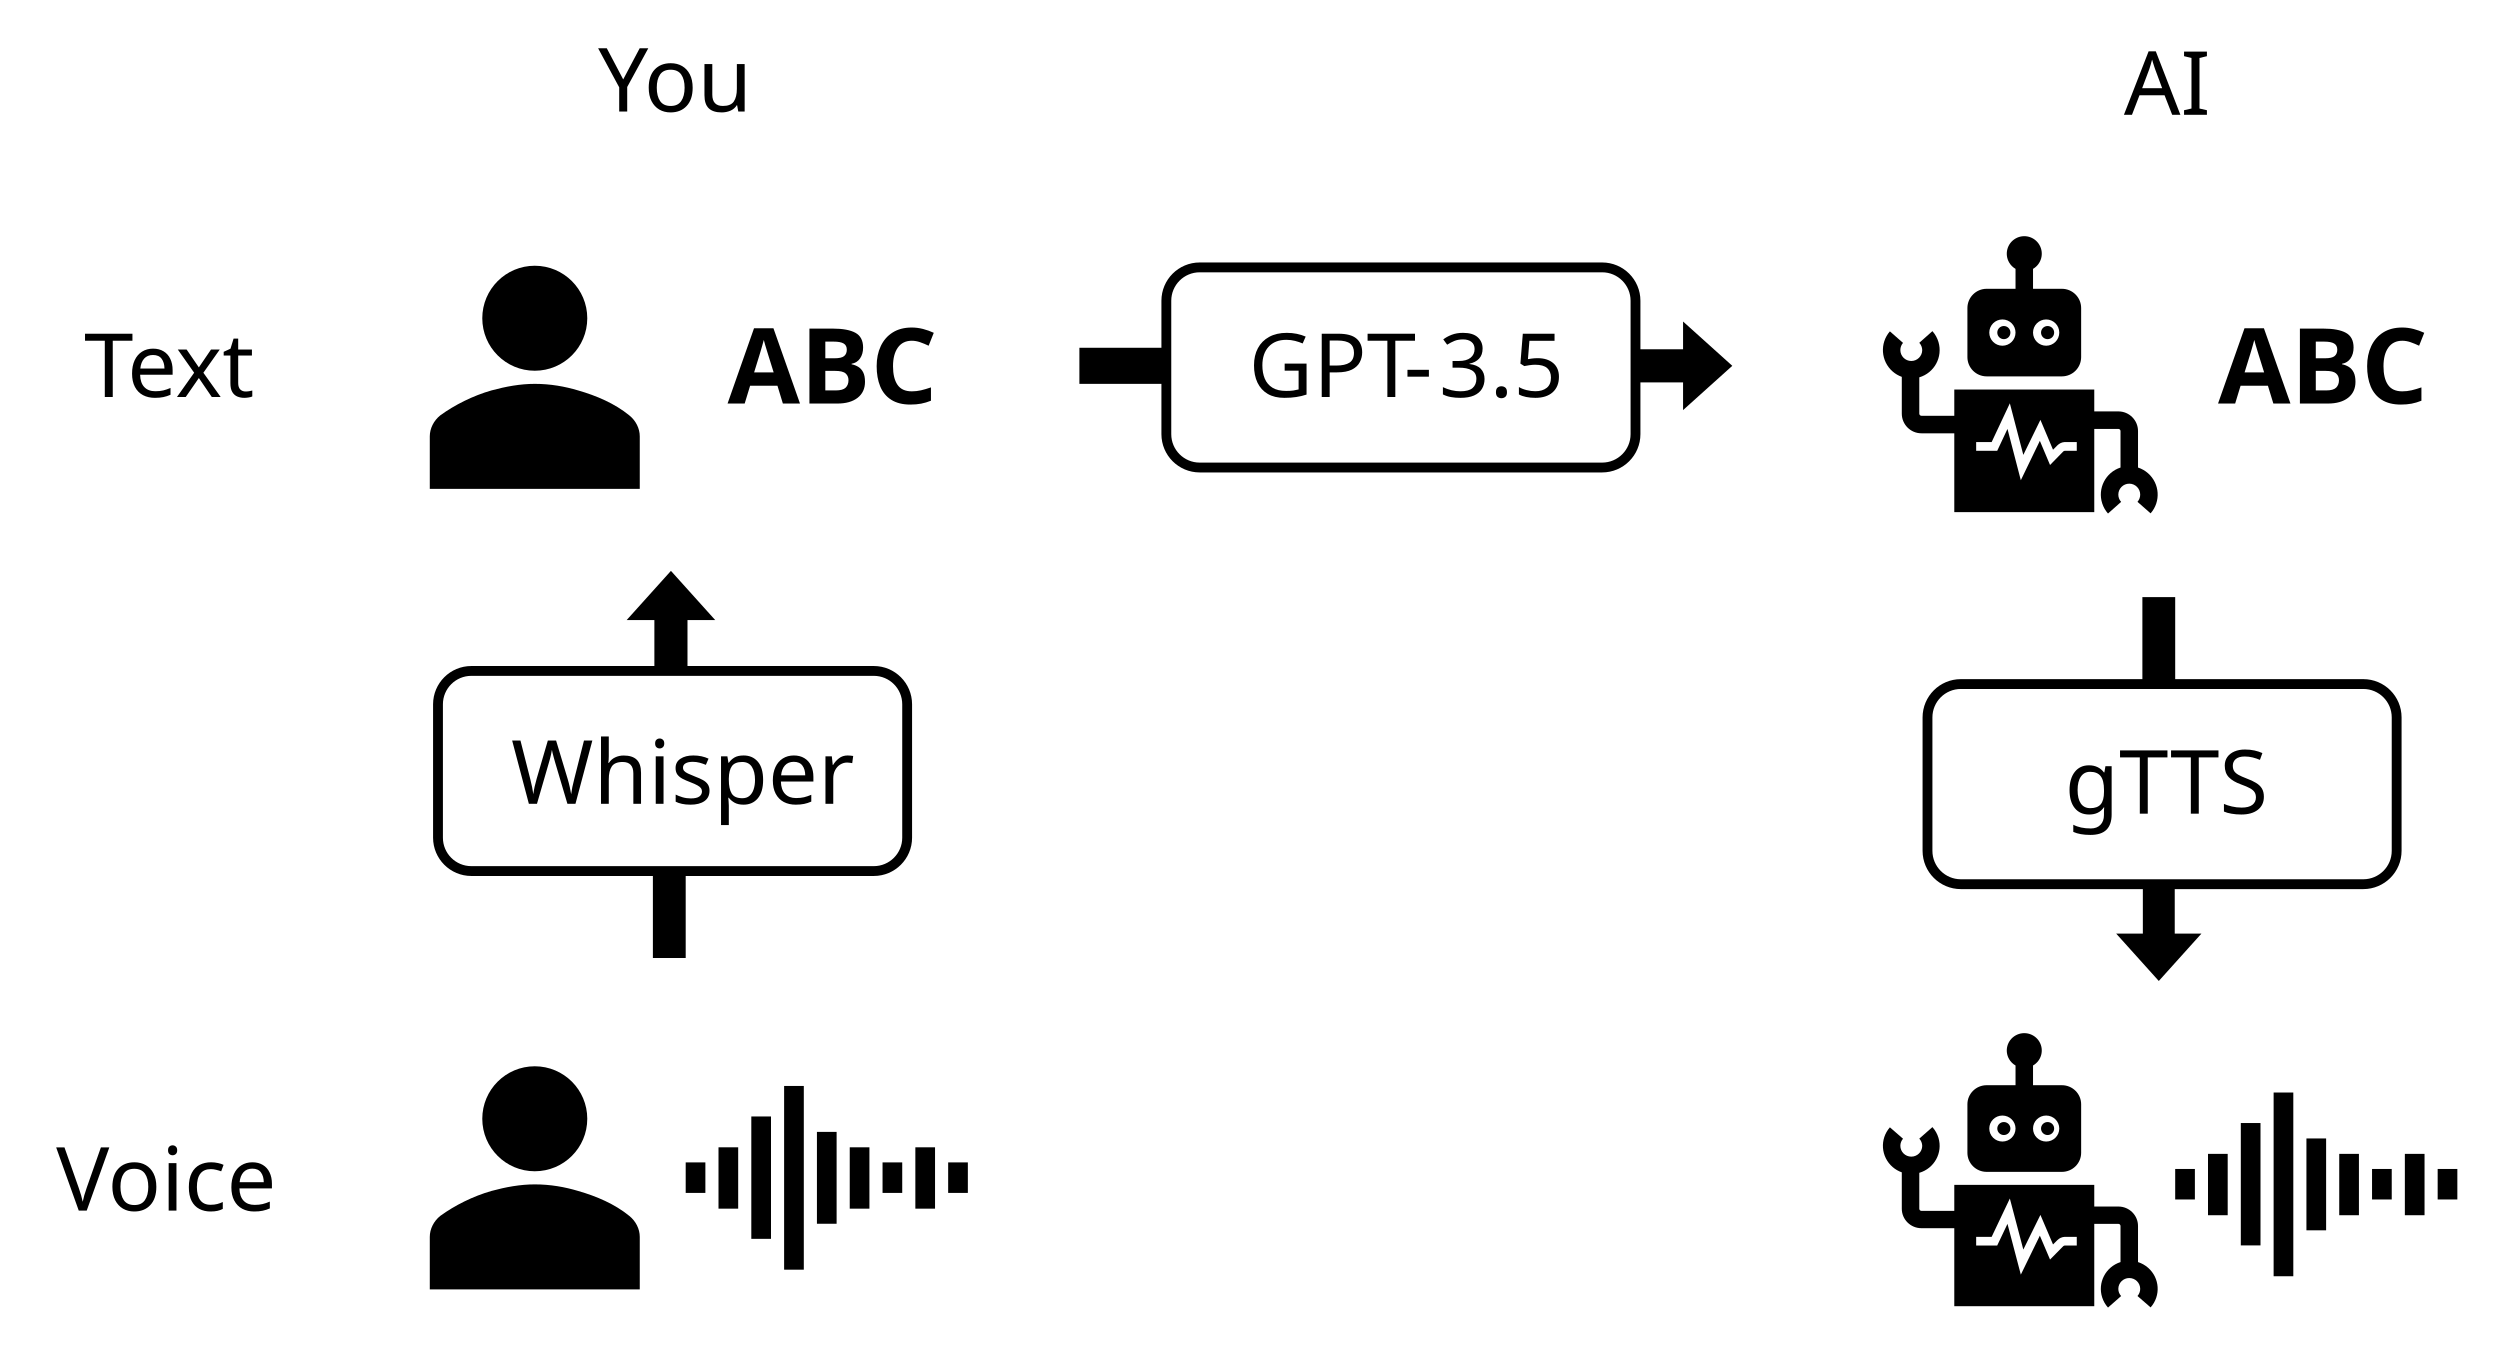
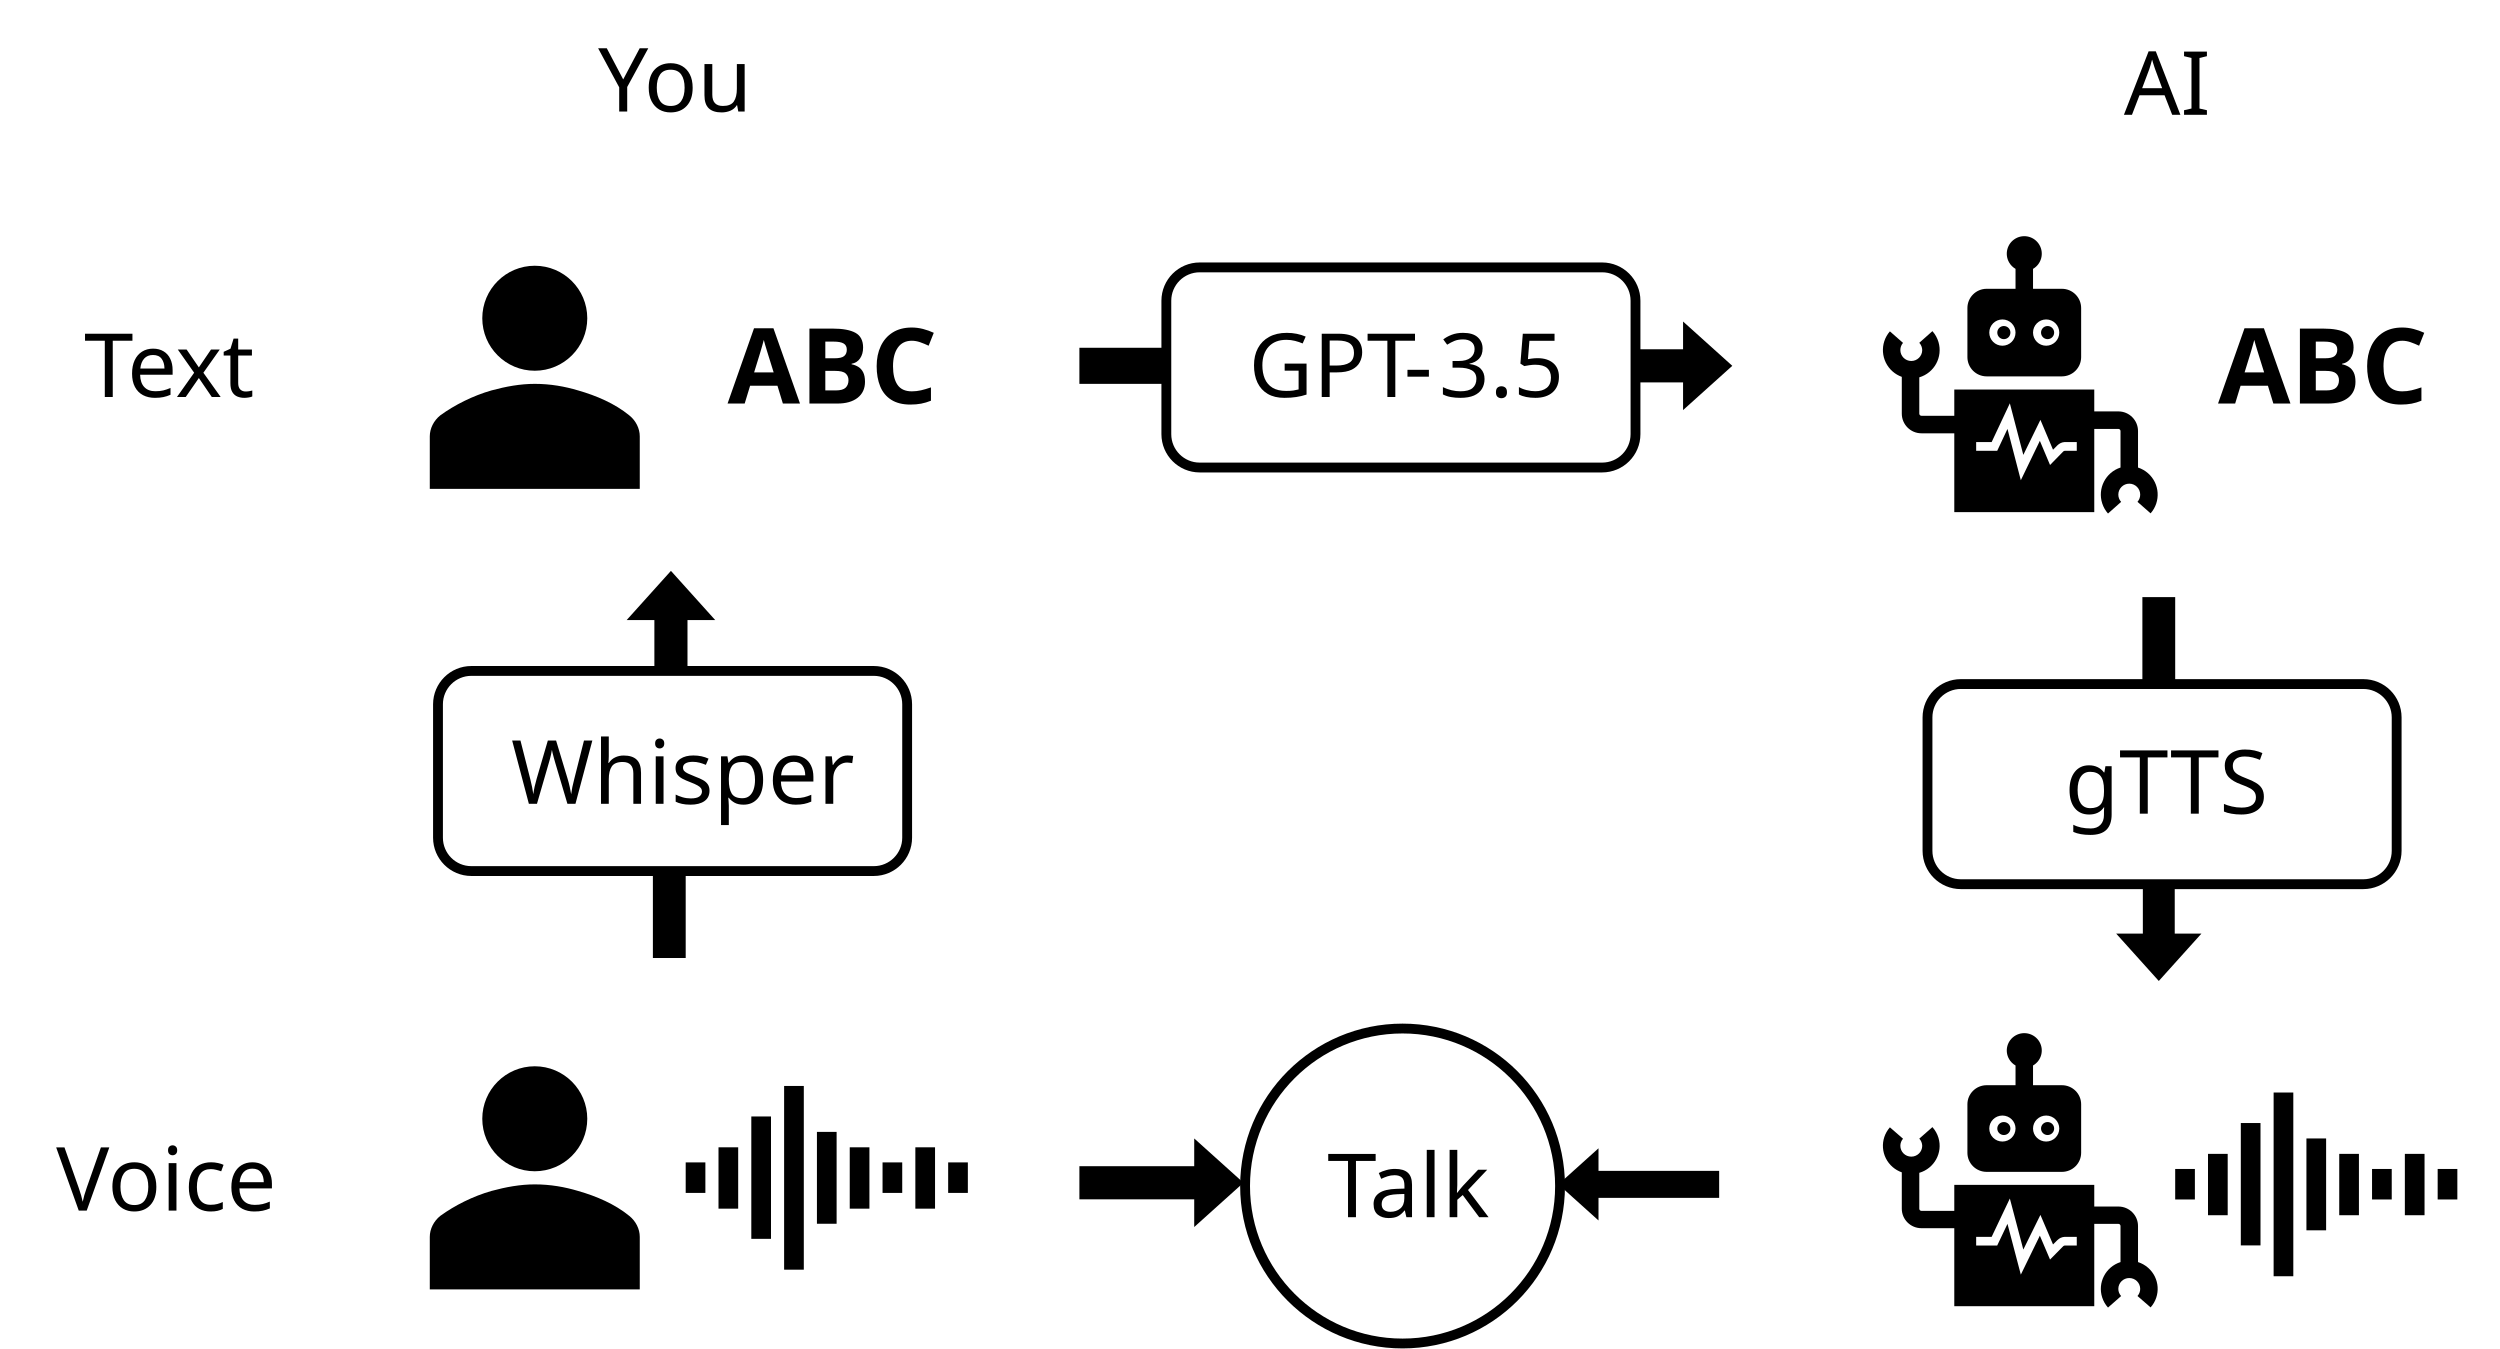
- <svg xmlns="http://www.w3.org/2000/svg" width="762" height="410" overflow="hidden">
+ <svg xmlns="http://www.w3.org/2000/svg" width="762" height="411" overflow="hidden">
  <defs>
    <clipPath id="clip0">
-       <rect x="259" y="153" width="762" height="410" />
+       <rect x="259" y="153" width="762" height="411" />
    </clipPath>
    <clipPath id="clip1">
      <rect x="374" y="464" width="96" height="96" />
    </clipPath>
    <clipPath id="clip2">
      <rect x="374" y="464" width="96" height="96" />
    </clipPath>
    <clipPath id="clip3">
      <rect x="374" y="464" width="96" height="96" />
    </clipPath>
    <clipPath id="clip4">
      <rect x="463" y="464" width="96" height="96" />
    </clipPath>
    <clipPath id="clip5">
      <rect x="463" y="464" width="96" height="96" />
    </clipPath>
    <clipPath id="clip6">
      <rect x="463" y="464" width="96" height="96" />
    </clipPath>
    <clipPath id="clip7">
      <rect x="812" y="460" width="128" height="94" />
    </clipPath>
    <clipPath id="clip8">
      <rect x="812" y="460" width="128" height="94" />
    </clipPath>
    <clipPath id="clip9">
      <rect x="812" y="460" width="128" height="127" />
    </clipPath>
    <clipPath id="clip10">
      <rect x="917" y="466" width="96" height="96" />
    </clipPath>
    <clipPath id="clip11">
      <rect x="917" y="466" width="96" height="96" />
    </clipPath>
    <clipPath id="clip12">
      <rect x="917" y="466" width="96" height="96" />
    </clipPath>
    <clipPath id="clip13">
      <rect x="374" y="220" width="96" height="96" />
    </clipPath>
    <clipPath id="clip14">
      <rect x="374" y="220" width="96" height="96" />
    </clipPath>
    <clipPath id="clip15">
      <rect x="374" y="220" width="96" height="96" />
    </clipPath>
    <clipPath id="clip16">
      <rect x="812" y="217" width="128" height="95" />
    </clipPath>
    <clipPath id="clip17">
      <rect x="812" y="217" width="128" height="95" />
    </clipPath>
    <clipPath id="clip18">
      <rect x="812" y="217" width="128" height="129" />
    </clipPath>
  </defs>
  <g clip-path="url(#clip0)" transform="translate(-259 -153)">
    <text font-family="Segoe UI,Segoe UI_MSFontService,sans-serif" font-weight="400" font-size="27" transform="translate(284.648 274)">Text</text>
    <text font-family="Segoe UI,Segoe UI_MSFontService,sans-serif" font-weight="400" font-size="27" transform="translate(276.116 522)">Voice</text>
    <text font-family="Segoe UI,Segoe UI_MSFontService,sans-serif" font-weight="400" font-size="27" transform="translate(906.367 188)">AI</text>
    <text font-family="Segoe UI,Segoe UI_MSFontService,sans-serif" font-weight="400" font-size="27" transform="translate(441.313 187)">You</text>
    <g clip-path="url(#clip1)">
      <g clip-path="url(#clip2)">
        <g clip-path="url(#clip3)">
          <path d="M438 494C438 502.837 430.837 510 422 510 413.163 510 406 502.837 406 494 406 485.163 413.163 478 422 478 430.837 478 438 485.163 438 494Z" />
          <path d="M454 546 454 530C454 527.6 452.8 525.2 450.8 523.6 446.4 520 440.8 517.6 435.2 516 431.2 514.8 426.8 514 422 514 417.6 514 413.2 514.8 408.8 516 403.2 517.6 397.6 520.4 393.2 523.6 391.2 525.2 390 527.6 390 530L390 546 454 546Z" />
        </g>
      </g>
    </g>
    <g clip-path="url(#clip4)">
      <g clip-path="url(#clip5)">
        <g clip-path="url(#clip6)">
          <path d="M548 507.3 554 507.3 554 516.6 548 516.6Z" />
          <path d="M528 507.3 534 507.3 534 516.6 528 516.6Z" />
          <path d="M468 507.3 474 507.3 474 516.6 468 516.6Z" />
          <path d="M538 502.7 544 502.7 544 521.4 538 521.4Z" />
          <path d="M518 502.7 524 502.7 524 521.4 518 521.4Z" />
          <path d="M478 502.7 484 502.7 484 521.4 478 521.4Z" />
          <path d="M508 498 514 498 514 526 508 526Z" />
          <path d="M488 493.3 494 493.3 494 530.6 488 530.6Z" />
          <path d="M498 484 504 484 504 540 498 540Z" />
        </g>
      </g>
    </g>
    <g clip-path="url(#clip7)">
      <g clip-path="url(#clip8)">
        <g clip-path="url(#clip9)">
          <path d="M85.077 95.088 41.495 95.088C36.025 95.088 31.59 99.522 31.59 104.993 31.59 110.463 36.025 114.898 41.495 114.898L85.077 114.898C90.547 114.898 94.982 110.463 94.982 104.993 94.982 99.522 90.547 95.088 85.077 95.088ZM44.137 108.955C41.948 108.955 40.175 107.181 40.175 104.993 40.175 102.805 41.948 101.031 44.137 101.031 46.325 101.031 48.099 102.805 48.099 104.993 48.099 107.181 46.325 108.955 44.137 108.955ZM63.286 108.955C61.098 108.955 59.324 107.181 59.324 104.993 59.324 102.805 61.098 101.031 63.286 101.031 65.474 101.031 67.248 102.805 67.248 104.993 67.248 107.181 65.474 108.955 63.286 108.955ZM82.436 108.955C80.248 108.955 78.474 107.181 78.474 104.993 78.474 102.805 80.248 101.031 82.436 101.031 84.624 101.031 86.398 102.805 86.398 104.993 86.398 107.181 84.624 108.955 82.436 108.955Z" transform="matrix(1.00959 0 0 1 812 460)" />
          <path d="M72.412 36.979C72.412 38.073 71.525 38.96 70.431 38.96 69.337 38.96 68.45 38.073 68.45 36.979 68.45 35.885 69.337 34.998 70.431 34.998 71.525 34.998 72.412 35.885 72.412 36.979Z" transform="matrix(1.00959 0 0 1 812 460)" />
          <path d="M74.763 23.772 66.033 23.772 66.033 17.763C68.56 16.304 69.426 13.073 67.967 10.547 66.508 8.02 63.277 7.154 60.751 8.613 58.224 10.072 57.358 13.303 58.817 15.829 59.281 16.632 59.947 17.299 60.751 17.763L60.751 23.772 52.021 23.772C48.822 23.779 46.23 26.371 46.223 29.57L46.223 44.388C46.23 47.586 48.822 50.178 52.021 50.185L74.763 50.185C77.962 50.178 80.553 47.586 80.561 44.388L80.561 29.57C80.553 26.371 77.962 23.779 74.763 23.772ZM56.788 40.941C54.6 40.941 52.827 39.167 52.827 36.979 52.827 34.79 54.6 33.017 56.788 33.017 58.977 33.017 60.751 34.79 60.751 36.979 60.751 39.167 58.977 40.941 56.788 40.941ZM69.995 40.941C67.807 40.941 66.033 39.167 66.033 36.979 66.033 34.79 67.807 33.017 69.995 33.017 72.183 33.017 73.957 34.79 73.957 36.979 73.957 39.167 72.183 40.941 69.995 40.941Z" transform="matrix(1.00959 0 0 1 812 460)" />
          <path d="M59.205 36.979C59.205 38.073 58.318 38.96 57.224 38.96 56.13 38.96 55.243 38.073 55.243 36.979 55.243 35.885 56.13 34.998 57.224 34.998 58.318 34.998 59.205 35.885 59.205 36.979Z" transform="matrix(1.00959 0 0 1 812 460)" />
          <path d="M97.729 77.681 97.729 66.68C97.729 63.405 95.074 60.751 91.799 60.751L84.522 60.751 84.522 54.147 42.261 54.147 42.261 62.071 32.343 62.071C31.986 62.071 31.696 61.782 31.696 61.424L31.696 50.476C36.236 49.135 38.829 44.368 37.489 39.828 37.129 38.611 36.504 37.489 35.658 36.543L31.696 40.056C32.25 40.658 32.565 41.443 32.581 42.261 32.571 44.085 31.085 45.555 29.261 45.545 27.438 45.535 25.968 44.049 25.978 42.225 25.982 41.438 26.267 40.678 26.783 40.082L22.821 36.609C19.708 40.185 20.084 45.607 23.66 48.72 24.469 49.424 25.403 49.97 26.413 50.331L26.413 61.424C26.413 64.699 29.068 67.354 32.343 67.354L42.261 67.354 42.261 91.126 84.522 91.126 84.522 66.033 91.799 66.033C92.157 66.033 92.447 66.323 92.447 66.68L92.447 77.681C87.936 79.141 85.462 83.98 86.921 88.491 87.286 89.62 87.882 90.661 88.669 91.548L92.631 88.035C92.085 87.436 91.783 86.654 91.786 85.843 91.788 84.02 93.267 82.543 95.091 82.544 96.914 82.546 98.391 84.025 98.389 85.849 98.389 86.648 98.098 87.421 97.571 88.022L101.533 91.496C104.657 87.94 104.308 82.524 100.752 79.399 99.873 78.626 98.844 78.041 97.729 77.681ZM79.24 72.636 75.568 72.636C75.441 72.659 75.319 72.709 75.212 72.782L71.171 76.915 68.093 69.625 62.349 81.511 58.321 66.033 55.217 72.636 48.865 72.636 48.865 69.995 53.54 69.995 59.034 58.307 63.101 73.865 68.265 63.299 72.069 72.306 73.389 70.986C73.969 70.399 74.745 70.046 75.568 69.995L79.24 69.995Z" transform="matrix(1.00959 0 0 1 812 460)" />
        </g>
      </g>
    </g>
    <g clip-path="url(#clip10)">
      <g clip-path="url(#clip11)">
        <g clip-path="url(#clip12)">
          <path d="M1002 509.3 1008 509.3 1008 518.6 1002 518.6Z" />
          <path d="M982 509.3 988 509.3 988 518.6 982 518.6Z" />
          <path d="M922 509.3 928 509.3 928 518.6 922 518.6Z" />
          <path d="M992 504.7 998 504.7 998 523.4 992 523.4Z" />
          <path d="M972 504.7 978 504.7 978 523.4 972 523.4Z" />
          <path d="M932 504.7 938 504.7 938 523.4 932 523.4Z" />
          <path d="M962 500 968 500 968 528 962 528Z" />
          <path d="M942 495.3 948 495.3 948 532.6 942 532.6Z" />
          <path d="M952 486 958 486 958 542 952 542Z" />
        </g>
      </g>
    </g>
    <g clip-path="url(#clip13)">
      <g clip-path="url(#clip14)">
        <g clip-path="url(#clip15)">
          <path d="M438 250C438 258.837 430.837 266 422 266 413.163 266 406 258.837 406 250 406 241.163 413.163 234 422 234 430.837 234 438 241.163 438 250Z" />
          <path d="M454 302 454 286C454 283.6 452.8 281.2 450.8 279.6 446.4 276 440.8 273.6 435.2 272 431.2 270.8 426.8 270 422 270 417.6 270 413.2 270.8 408.8 272 403.2 273.6 397.6 276.4 393.2 279.6 391.2 281.2 390 283.6 390 286L390 302 454 302Z" />
        </g>
      </g>
    </g>
    <g clip-path="url(#clip16)">
      <g clip-path="url(#clip17)">
        <g clip-path="url(#clip18)">
          <path d="M85.893 96 41.893 96C36.37 96 31.893 100.477 31.893 106 31.893 111.523 36.37 116 41.893 116L85.893 116C91.416 116 95.893 111.523 95.893 106 95.893 100.477 91.416 96 85.893 96ZM44.56 110C42.351 110 40.56 108.209 40.56 106 40.56 103.791 42.351 102 44.56 102 46.769 102 48.56 103.791 48.56 106 48.56 108.209 46.769 110 44.56 110ZM63.893 110C61.684 110 59.893 108.209 59.893 106 59.893 103.791 61.684 102 63.893 102 66.103 102 67.893 103.791 67.893 106 67.893 108.209 66.103 110 63.893 110ZM83.227 110C81.017 110 79.227 108.209 79.227 106 79.227 103.791 81.017 102 83.227 102 85.436 102 87.227 103.791 87.227 106 87.227 108.209 85.436 110 83.227 110Z" transform="matrix(1 0 0 1.00104 812 217)" />
          <path d="M73.107 37.333C73.107 38.438 72.211 39.333 71.107 39.333 70.002 39.333 69.107 38.438 69.107 37.333 69.107 36.229 70.002 35.333 71.107 35.333 72.211 35.333 73.107 36.229 73.107 37.333Z" transform="matrix(1 0 0 1.00104 812 217)" />
          <path d="M75.48 24 66.667 24 66.667 17.933C69.218 16.46 70.092 13.199 68.619 10.648 67.146 8.097 63.884 7.223 61.333 8.696 58.782 10.168 57.908 13.43 59.381 15.981 59.849 16.792 60.523 17.465 61.333 17.933L61.333 24 52.52 24C49.29 24.007 46.674 26.624 46.667 29.853L46.667 44.813C46.674 48.043 49.29 50.659 52.52 50.667L75.48 50.667C78.71 50.659 81.326 48.043 81.333 44.813L81.333 29.853C81.326 26.624 78.71 24.007 75.48 24ZM57.333 41.333C55.124 41.333 53.333 39.542 53.333 37.333 53.333 35.124 55.124 33.333 57.333 33.333 59.542 33.333 61.333 35.124 61.333 37.333 61.333 39.542 59.542 41.333 57.333 41.333ZM70.667 41.333C68.457 41.333 66.667 39.542 66.667 37.333 66.667 35.124 68.457 33.333 70.667 33.333 72.876 33.333 74.667 35.124 74.667 37.333 74.667 39.542 72.876 41.333 70.667 41.333Z" transform="matrix(1 0 0 1.00104 812 217)" />
          <path d="M59.773 37.333C59.773 38.438 58.878 39.333 57.773 39.333 56.669 39.333 55.773 38.438 55.773 37.333 55.773 36.229 56.669 35.333 57.773 35.333 58.878 35.333 59.773 36.229 59.773 37.333Z" transform="matrix(1 0 0 1.00104 812 217)" />
          <path d="M98.667 78.427 98.667 67.32C98.667 64.014 95.986 61.333 92.68 61.333L85.333 61.333 85.333 54.667 42.667 54.667 42.667 62.667 32.653 62.667C32.292 62.667 32 62.374 32 62.013L32 50.96C36.584 49.606 39.202 44.794 37.848 40.21 37.485 38.981 36.854 37.849 36 36.893L32 40.44C32.559 41.048 32.877 41.84 32.893 42.667 32.883 44.508 31.383 45.992 29.542 45.982 27.701 45.972 26.217 44.471 26.227 42.63 26.231 41.835 26.52 41.068 27.04 40.467L23.04 36.96C19.898 40.57 20.277 46.045 23.887 49.187 24.704 49.898 25.647 50.45 26.667 50.813L26.667 62.013C26.667 65.32 29.347 68 32.653 68L42.667 68 42.667 92 85.333 92 85.333 66.667 92.68 66.667C93.041 66.667 93.333 66.959 93.333 67.32L93.333 78.427C88.779 79.9 86.282 84.786 87.755 89.34 88.124 90.48 88.725 91.531 89.52 92.427L93.52 88.88C92.968 88.275 92.664 87.485 92.667 86.667 92.668 84.826 94.162 83.335 96.003 83.336 97.844 83.338 99.335 84.831 99.333 86.672 99.333 87.48 99.039 88.26 98.507 88.867L102.507 92.373C105.661 88.784 105.309 83.316 101.719 80.161 100.831 79.38 99.792 78.79 98.667 78.427ZM80 73.333 76.293 73.333C76.164 73.356 76.042 73.406 75.933 73.48L71.853 77.653 68.747 70.293 62.947 82.293 58.88 66.667 55.747 73.333 49.333 73.333 49.333 70.667 54.053 70.667 59.6 58.867 63.707 74.573 68.92 63.907 72.76 73 74.093 71.667C74.679 71.074 75.462 70.718 76.293 70.667L80 70.667Z" transform="matrix(1 0 0 1.00104 812 217)" />
        </g>
      </g>
    </g>
    <path d="M450 342.003 463.5 327 477 342.003 468.547 342.003 468.547 357 458.453 357 458.453 342.003Z" fill-rule="evenodd" />
    <path d="M392.5 367.667C392.5 362.052 397.052 357.5 402.667 357.5L525.333 357.5C530.948 357.5 535.5 362.052 535.5 367.667L535.5 408.333C535.5 413.948 530.948 418.5 525.333 418.5L402.667 418.5C397.052 418.5 392.5 413.948 392.5 408.333Z" stroke="#000000" stroke-width="3" stroke-miterlimit="8" fill="none" fill-rule="evenodd" />
    <text font-family="Segoe UI,Segoe UI_MSFontService,sans-serif" font-weight="400" font-size="27" transform="translate(414.777 398)">Whisper</text>
    <rect x="458" y="418" width="10" height="27" />
    <path d="M614.5 244.667C614.5 239.052 619.052 234.5 624.667 234.5L747.333 234.5C752.948 234.5 757.5 239.052 757.5 244.667L757.5 285.333C757.5 290.948 752.948 295.5 747.333 295.5L624.667 295.5C619.052 295.5 614.5 290.948 614.5 285.333Z" stroke="#000000" stroke-width="3" stroke-miterlimit="8" fill="none" fill-rule="evenodd" />
    <text font-family="Segoe UI,Segoe UI_MSFontService,sans-serif" font-weight="400" font-size="27" transform="translate(639.582 274)">GPT</text>
    <text font-family="Segoe UI,Segoe UI_MSFontService,sans-serif" font-weight="400" font-size="27" transform="translate(686.916 274)">-</text>
    <text font-family="Segoe UI,Segoe UI_MSFontService,sans-serif" font-weight="400" font-size="27" transform="translate(697.582 274)">3.5</text>
    <path d="M846.5 371.667C846.5 366.052 851.052 361.5 856.667 361.5L979.333 361.5C984.948 361.5 989.5 366.052 989.5 371.667L989.5 412.333C989.5 417.948 984.948 422.5 979.333 422.5L856.667 422.5C851.052 422.5 846.5 417.948 846.5 412.333Z" stroke="#000000" stroke-width="3" stroke-miterlimit="8" fill="none" fill-rule="evenodd" />
    <text font-family="Segoe UI,Segoe UI_MSFontService,sans-serif" font-weight="400" font-size="27" transform="translate(888.314 401)">gTTS</text>
    <text font-family="Segoe UI Black,Segoe UI Black_MSFontService,sans-serif" font-weight="900" font-size="32" transform="translate(480.761 276)">ABC</text>
    <text font-family="Segoe UI Black,Segoe UI Black_MSFontService,sans-serif" font-weight="900" font-size="32" transform="translate(935.057 276)">ABC</text>
    <rect x="912" y="335" width="10" height="26" />
    <path d="M930 437.553 917 452 904 437.553 912.14 437.553 912.14 422 921.86 422 921.86 437.553Z" fill-rule="evenodd" />
    <path d="M771.997 251 787 264.5 771.997 278 771.997 269.547 757 269.547 757 259.453 771.997 259.453Z" fill-rule="evenodd" />
    <rect x="588" y="259" width="26" height="11" />
+     <path d="M638.5 514.5C638.5 487.99 659.99 466.5 686.5 466.5 713.01 466.5 734.5 487.99 734.5 514.5 734.5 541.01 713.01 562.5 686.5 562.5 659.99 562.5 638.5 541.01 638.5 514.5Z" stroke="#000000" stroke-width="3" stroke-miterlimit="8" fill="none" fill-rule="evenodd" />
+     <text font-family="Segoe UI,Segoe UI_MSFontService,sans-serif" font-weight="400" font-size="27" transform="translate(663.579 524)">Talk</text>
+     <path d="M622.997 500 638 513.5 622.997 527 622.997 518.547 588 518.547 588 508.453 622.997 508.453Z" fill-rule="evenodd" />
+     <path d="M746.224 525 734 514 746.224 503 746.224 509.888 783 509.888 783 518.112 746.224 518.112Z" fill-rule="evenodd" />
  </g>
</svg>
